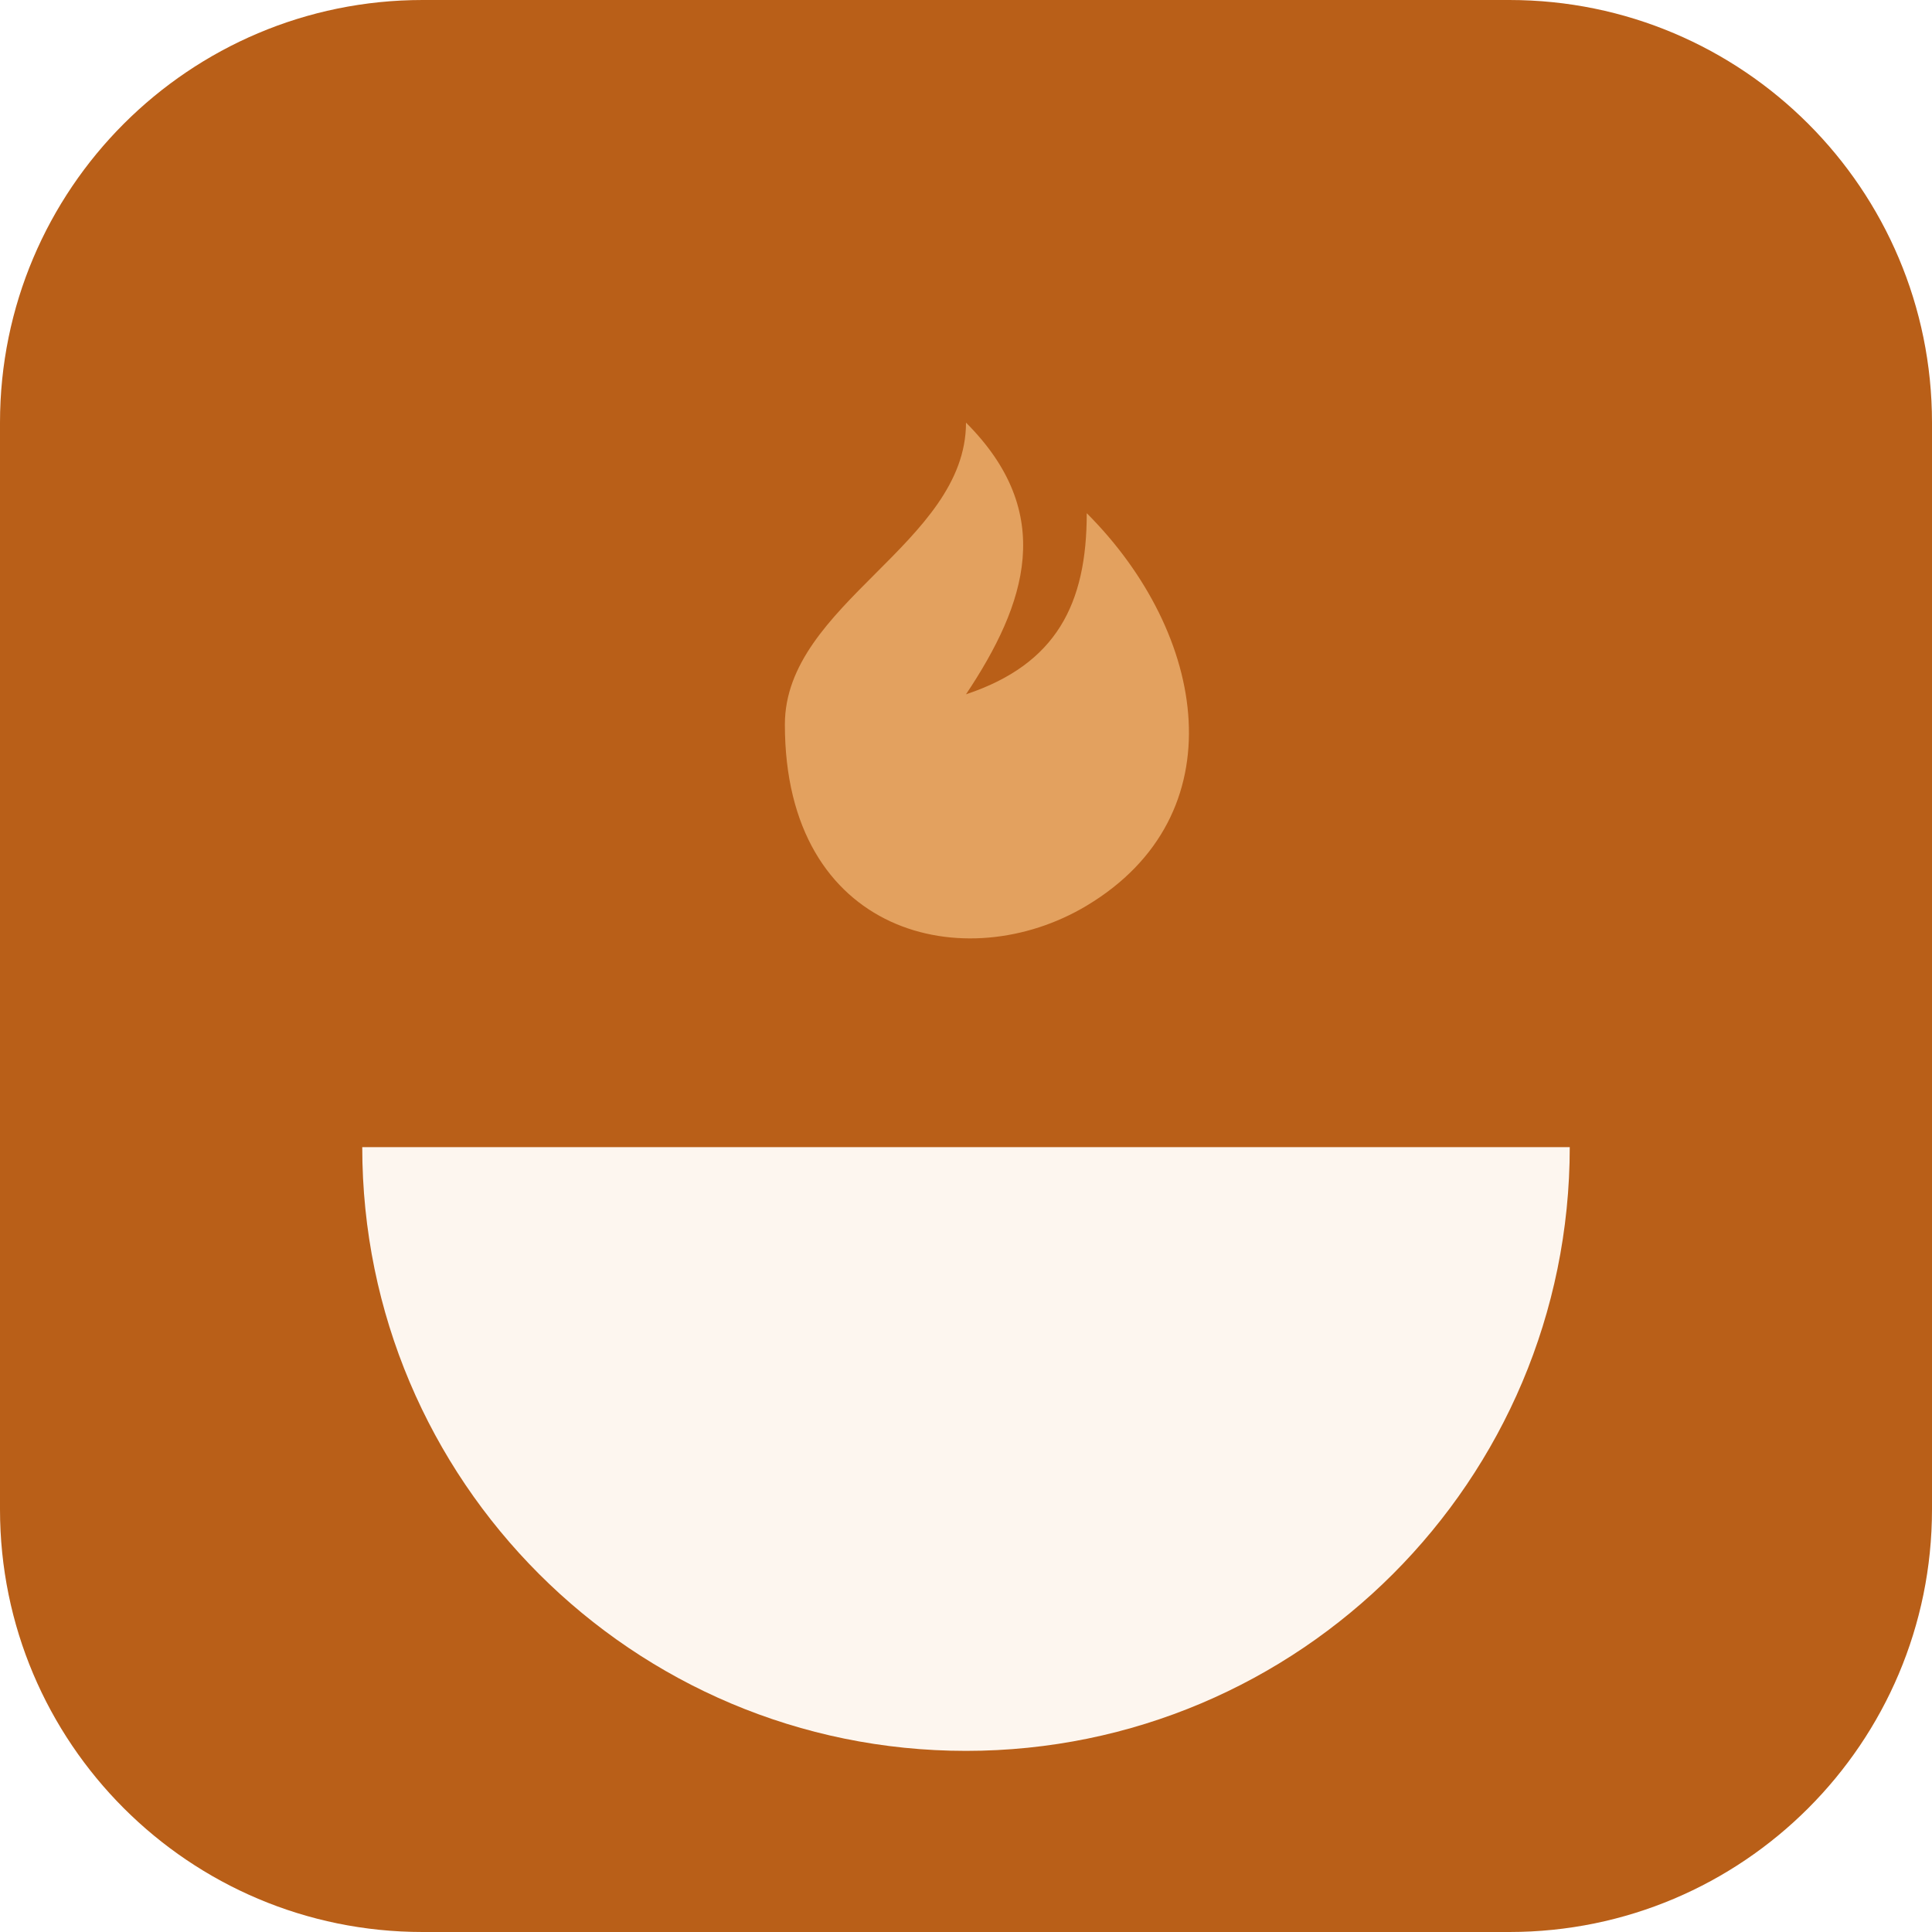
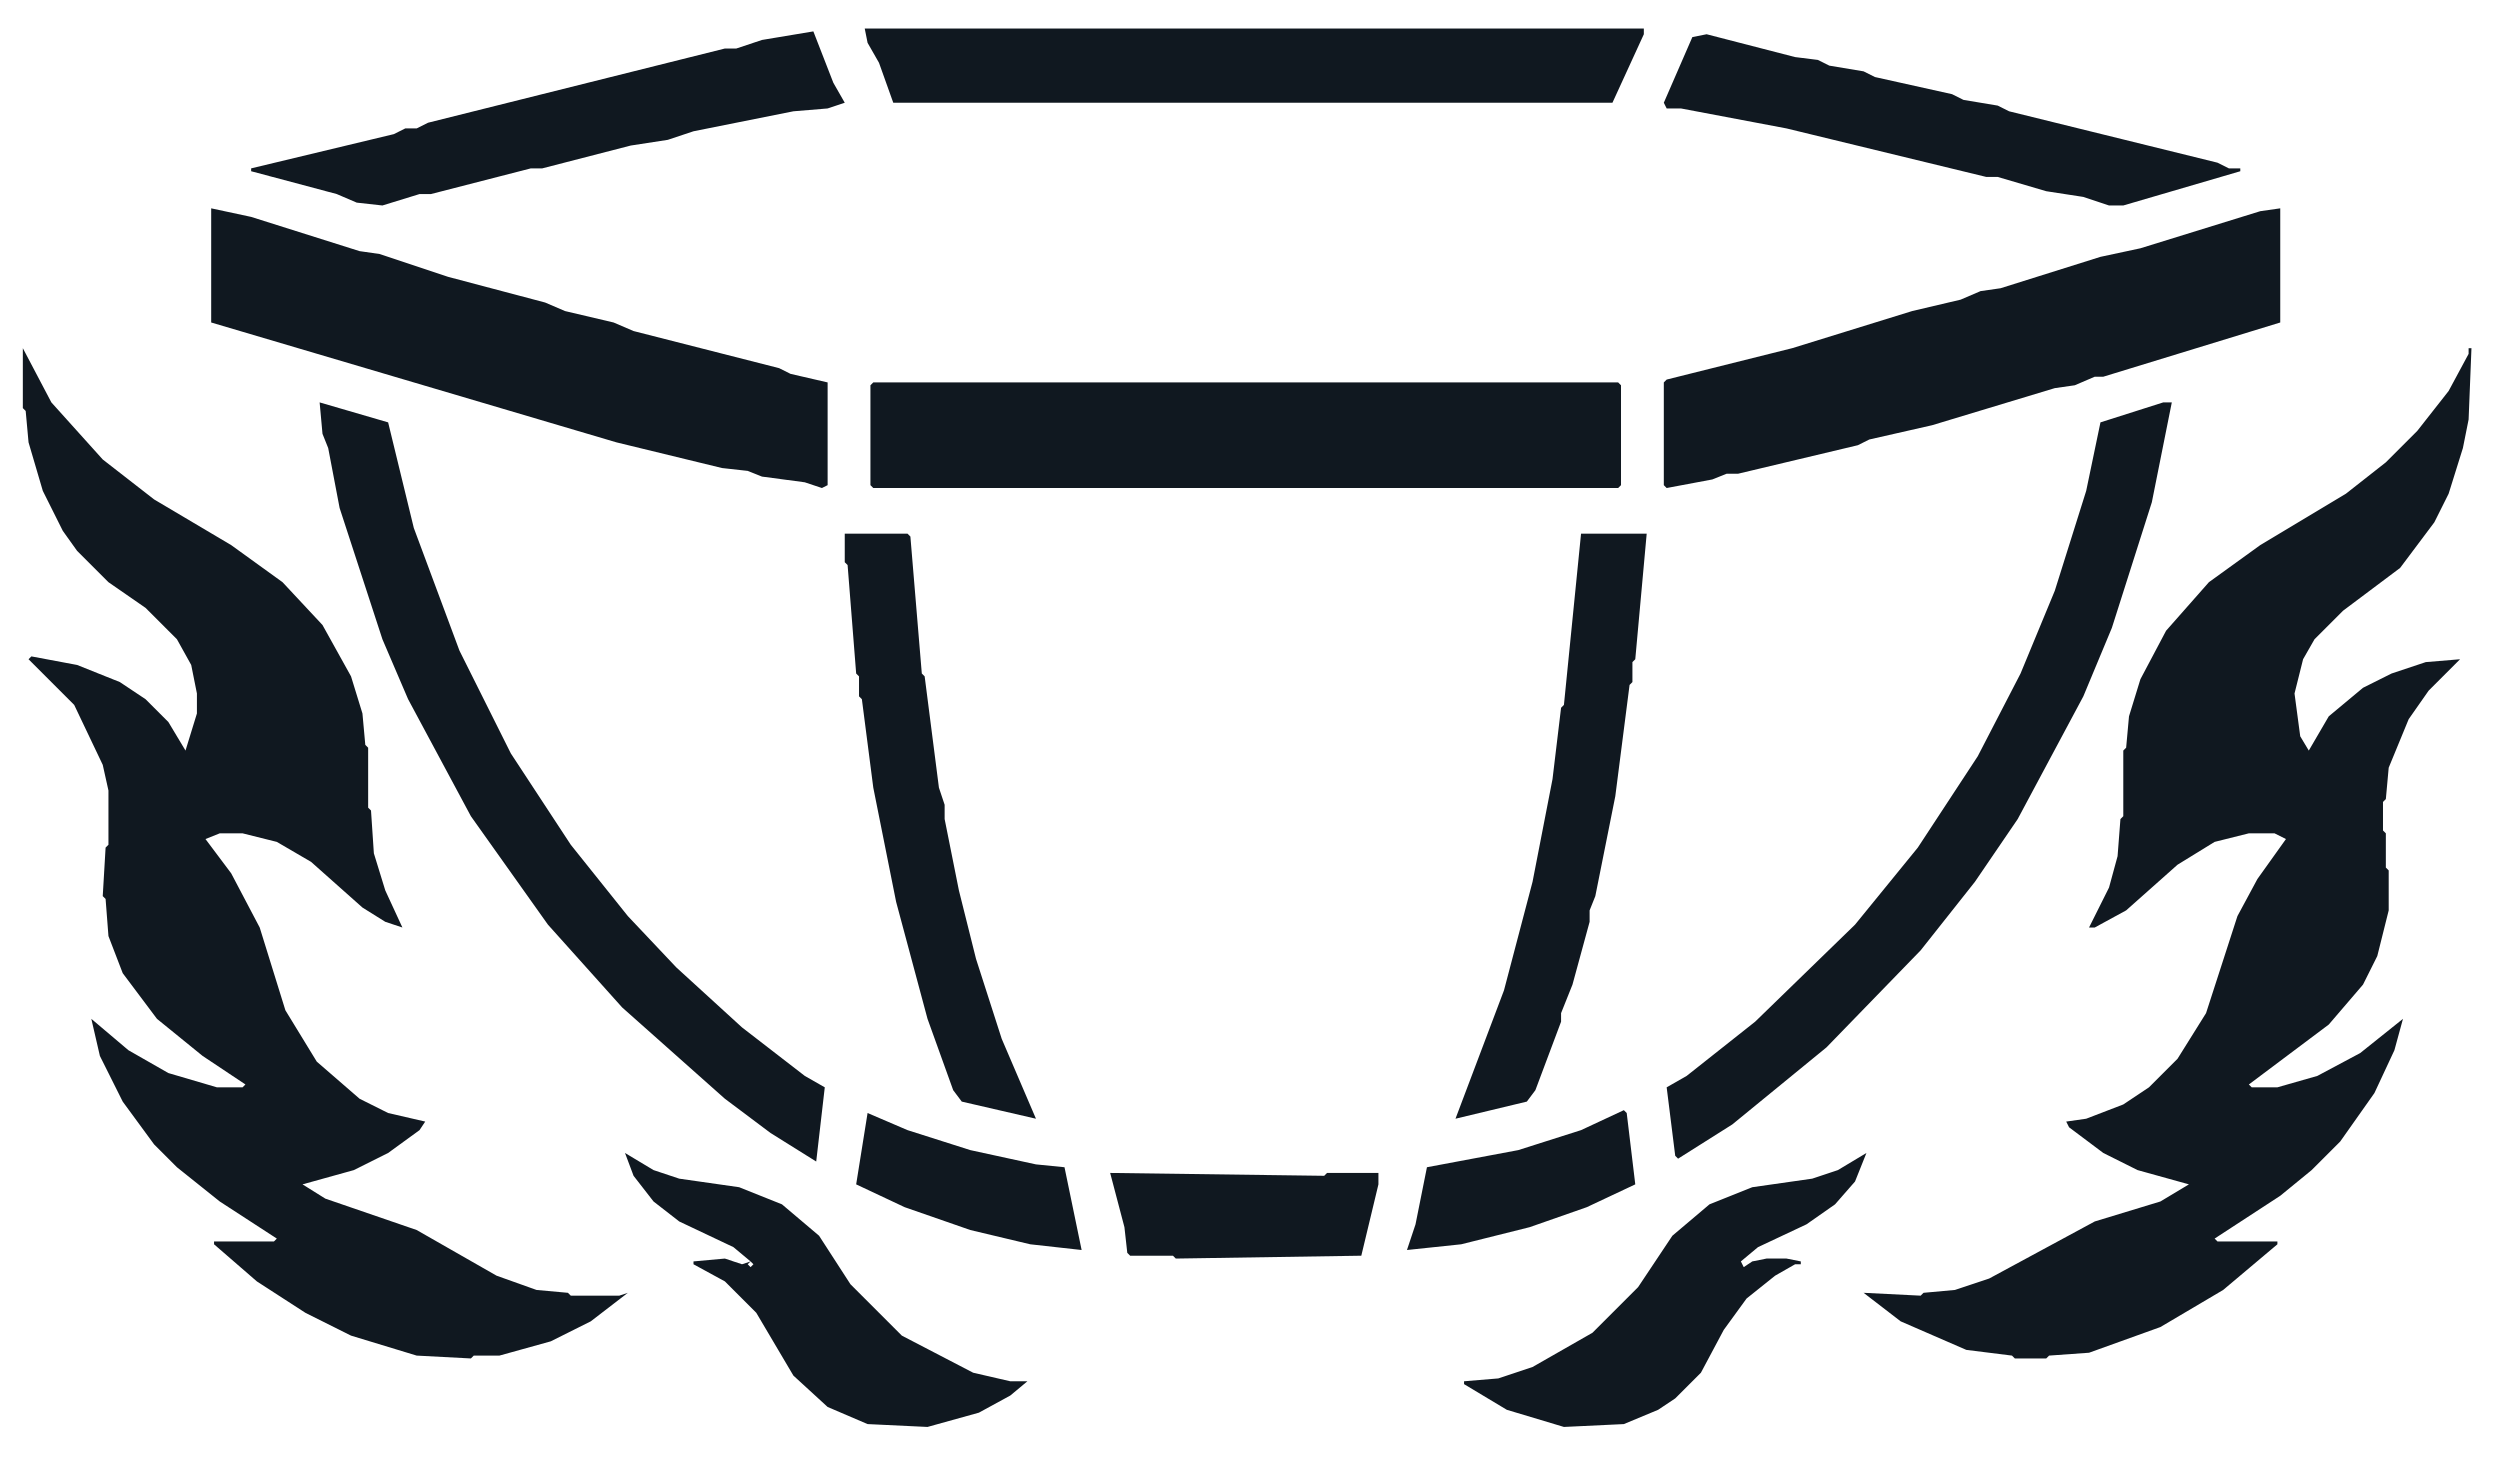
- <svg xmlns="http://www.w3.org/2000/svg" viewBox="0 0 32 32">
-   <rect width="32" height="32" rx="7" fill="#b95f18" />
-   <path d="M6 19h20a10 10 0 0 1-20 0Z" fill="#fdf6ef" />
-   <path d="M13 12c0-2 3-3 3-5 1.5 1.5 1 3 0 4.5 1.5-.5 2-1.5 2-3 2 2 2.5 5 0 6.5-2 1.2-5 .5-5-3Z" fill="#e3a15f" />
+ <svg xmlns="http://www.w3.org/2000/svg" viewBox="190 215 876 515" fill="#101820" fill-rule="evenodd">
+   <path d="M 894 992 L 893 993 L 893 1049 L 894 1050 L 902 1050 L 903 1049 L 904 1050 L 905 1049 L 905 1027 L 906 1026 L 933 1026 L 934 1027 L 934 1047 L 936 1050 L 945 1050 L 946 1049 L 946 992 L 935 992 L 934 993 L 934 1015 L 933 1016 L 906 1016 L 905 1015 L 905 992 Z M 769 992 L 769 1015 L 772 1023 L 777 1028 L 789 1032 L 797 1032 L 798 1031 L 808 1030 L 809 1031 L 809 1049 L 810 1050 L 820 1050 L 821 1049 L 821 992 L 809 992 L 809 1018 L 802 1021 L 797 1021 L 796 1022 L 788 1021 L 782 1016 L 781 1013 L 781 992 Z M 680 992 L 679 993 L 679 1049 L 680 1050 L 690 1050 L 692 1049 L 722 1012 L 723 1013 L 723 1049 L 724 1050 L 734 1050 L 735 1049 L 735 992 L 723 992 L 692 1031 L 691 1030 L 691 992 Z M 613 992 L 613 1049 L 614 1050 L 624 1050 L 656 1011 L 657 1012 L 657 1049 L 658 1050 L 668 1049 L 668 992 L 657 992 L 626 1030 L 625 1029 L 625 992 Z M 552 992 L 552 1015 L 555 1023 L 560 1028 L 572 1032 L 581 1032 L 591 1030 L 592 1031 L 592 1049 L 593 1050 L 604 1049 L 604 992 L 592 992 L 592 1017 L 588 1020 L 580 1022 L 570 1021 L 566 1018 L 564 1014 L 564 993 L 563 992 Z M 502 996 L 498 1000 L 495 1006 L 495 1017 L 498 1023 L 507 1029 L 493 1049 L 494 1050 L 495 1049 L 496 1050 L 498 1049 L 499 1050 L 505 1050 L 508 1048 L 520 1030 L 531 1030 L 532 1031 L 532 1049 L 533 1050 L 543 1050 L 544 1049 L 544 992 L 512 992 Z M 508 1006 L 514 1002 L 531 1002 L 532 1003 L 532 1020 L 531 1021 L 512 1020 L 508 1017 L 506 1012 Z M 839 996 L 835 1000 L 832 1007 L 843 1009 L 846 1005 L 851 1002 L 862 1002 L 865 1003 L 870 1008 L 871 1015 L 870 1016 L 868 1015 L 846 1015 L 835 1020 L 830 1028 L 830 1037 L 832 1042 L 838 1048 L 846 1051 L 858 1051 L 862 1050 L 870 1045 L 871 1050 L 882 1050 L 883 1049 L 883 1012 L 881 1004 L 878 999 L 873 995 L 863 991 L 851 991 L 844 993 Z M 842 1035 L 842 1029 L 847 1025 L 863 1024 L 871 1026 L 871 1031 L 869 1035 L 861 1040 L 850 1041 L 845 1039 Z M 475 994 L 467 991 L 455 991 L 449 993 L 442 999 L 441 998 L 441 992 L 430 992 L 430 1072 L 441 1072 L 441 1046 L 442 1045 L 451 1050 L 465 1051 L 470 1050 L 478 1046 L 485 1039 L 489 1031 L 490 1016 L 485 1003 Z M 460 1001 L 468 1003 L 471 1005 L 476 1011 L 478 1017 L 478 1026 L 474 1034 L 468 1039 L 461 1041 L 454 1040 L 450 1038 L 444 1032 L 441 1025 L 442 1013 L 446 1007 L 454 1002 L 459 1002 Z M 387 991 L 376 995 L 368 1002 L 363 1012 L 362 1027 L 366 1037 L 373 1045 L 380 1049 L 387 1051 L 398 1051 L 407 1048 L 416 1041 L 420 1035 L 422 1029 L 423 1017 L 422 1012 L 418 1004 L 409 995 L 399 991 Z M 384 1003 L 398 1002 L 404 1005 L 409 1011 L 411 1017 L 411 1025 L 408 1032 L 400 1039 L 397 1040 L 384 1039 L 377 1033 L 374 1026 L 375 1013 L 377 1009 Z M 362 970 L 308 970 L 307 971 L 307 1028 L 308 1029 L 307 1042 L 309 1050 L 319 1050 L 320 1049 L 320 982 L 321 981 L 362 981 Z M 689 973 L 691 977 L 698 983 L 704 985 L 712 985 L 722 981 L 726 976 L 728 969 L 727 968 L 718 968 L 717 971 L 711 976 L 706 976 L 702 974 L 699 971 L 698 968 L 689 968 Z M 609 781 L 606 782 L 592 797 L 586 807 L 583 817 L 583 831 L 585 840 L 592 859 L 607 890 L 611 905 L 610 918 L 605 933 L 623 915 L 629 905 L 632 894 L 632 886 L 631 885 L 630 875 L 620 849 L 611 831 L 605 813 L 604 799 L 605 798 L 606 788 Z M 711 780 L 697 793 L 692 800 L 688 808 L 686 818 L 687 831 L 691 845 L 707 879 L 714 900 L 714 913 L 708 932 L 720 921 L 728 911 L 733 902 L 736 890 L 735 878 L 730 862 L 715 830 L 708 809 L 708 794 L 712 781 Z M 871 773 L 877 774 L 883 780 L 885 786 L 885 795 L 886 796 L 886 889 L 891 905 L 898 916 L 910 927 L 921 933 L 939 938 L 961 938 L 976 934 L 988 927 L 996 920 L 1002 912 L 1008 900 L 1011 888 L 1011 793 L 1012 792 L 1012 785 L 1015 778 L 1020 774 L 1028 775 L 1032 779 L 1035 789 L 1035 917 L 1031 929 L 1028 932 L 1019 935 L 1020 936 L 1096 936 L 1097 935 L 1110 934 L 1117 932 L 1129 926 L 1139 917 L 1145 908 L 1148 899 L 1149 888 L 1148 887 L 1147 877 L 1142 867 L 1137 861 L 1129 855 L 1114 849 L 1109 849 L 1104 847 L 1114 841 L 1121 834 L 1127 824 L 1129 817 L 1129 803 L 1127 797 L 1122 788 L 1117 783 L 1105 776 L 1093 773 L 979 773 L 986 775 L 990 779 L 993 788 L 993 886 L 990 900 L 982 915 L 975 922 L 966 927 L 959 929 L 945 929 L 936 926 L 928 921 L 919 910 L 914 898 L 913 887 L 912 886 L 912 791 L 913 790 L 913 785 L 916 778 L 919 775 L 926 773 Z M 1063 855 L 1093 855 L 1103 858 L 1109 862 L 1116 870 L 1121 884 L 1121 899 L 1116 912 L 1105 923 L 1095 927 L 1090 927 L 1089 928 L 1072 928 L 1068 927 L 1064 924 L 1062 916 L 1062 856 Z M 1067 779 L 1082 780 L 1091 784 L 1099 792 L 1103 802 L 1104 818 L 1102 827 L 1097 836 L 1090 843 L 1081 847 L 1069 847 L 1068 848 L 1063 848 L 1062 847 L 1062 781 Z M 110 773 L 117 775 L 122 780 L 125 792 L 125 917 L 122 928 L 117 933 L 110 935 L 111 936 L 167 936 L 165 934 L 160 933 L 156 929 L 153 921 L 153 857 L 154 856 L 229 856 L 230 857 L 230 917 L 229 918 L 229 923 L 227 928 L 222 933 L 215 935 L 215 936 L 273 936 L 273 935 L 266 933 L 261 928 L 258 919 L 258 790 L 261 780 L 266 775 L 273 773 L 215 773 L 222 775 L 227 780 L 230 790 L 230 843 L 237 847 L 236 848 L 154 848 L 153 847 L 153 788 L 157 778 L 162 774 L 168 773 Z M 746 772 L 743 781 L 740 812 L 741 812 L 752 793 L 761 784 L 768 781 L 789 781 L 790 782 L 790 914 L 789 915 L 789 921 L 786 928 L 782 932 L 776 934 L 774 936 L 835 936 L 835 935 L 829 934 L 822 928 L 819 919 L 819 787 L 818 782 L 819 781 L 841 781 L 846 783 L 857 793 L 869 813 L 864 772 L 862 773 L 747 773 Z M 447 772 L 445 777 L 445 785 L 444 786 L 444 794 L 443 795 L 441 813 L 453 793 L 461 785 L 470 781 L 490 781 L 492 783 L 491 786 L 491 918 L 487 929 L 484 932 L 475 935 L 475 936 L 536 936 L 536 935 L 527 932 L 524 929 L 520 917 L 520 782 L 521 781 L 542 781 L 549 784 L 559 794 L 570 813 L 570 804 L 569 803 L 566 773 L 565 772 L 564 773 L 450 773 Z M 345 771 L 332 774 L 315 782 L 305 789 L 291 804 L 280 824 L 275 842 L 275 867 L 276 868 L 276 873 L 280 886 L 286 898 L 292 907 L 309 923 L 325 932 L 341 937 L 346 937 L 347 938 L 373 938 L 391 933 L 405 926 L 418 916 L 430 902 L 438 888 L 443 872 L 444 860 L 445 859 L 444 840 L 440 825 L 432 809 L 423 797 L 409 785 L 392 776 L 379 772 L 367 771 L 366 770 Z M 354 778 L 362 778 L 375 781 L 389 789 L 398 798 L 406 810 L 411 821 L 417 847 L 417 866 L 416 867 L 415 879 L 409 897 L 404 906 L 387 923 L 379 927 L 367 930 L 356 930 L 344 927 L 333 921 L 322 911 L 313 897 L 308 885 L 303 860 L 304 833 L 306 824 L 313 806 L 320 796 L 328 788 L 343 780 L 353 779 Z M 663 758 L 661 758 L 655 763 L 641 778 L 632 794 L 629 806 L 629 820 L 631 830 L 637 848 L 656 890 L 662 910 L 662 915 L 663 916 L 662 930 L 660 939 L 655 952 L 661 948 L 674 935 L 680 927 L 688 912 L 690 904 L 690 890 L 687 876 L 679 854 L 666 826 L 657 797 L 658 772 L 661 761 Z M 579 626 L 584 645 L 585 654 L 586 655 L 601 655 L 602 656 L 667 655 L 673 630 L 673 626 L 655 626 L 654 627 Z M 844 619 L 834 625 L 825 628 L 804 631 L 789 637 L 776 648 L 764 666 L 748 682 L 727 694 L 715 698 L 703 699 L 703 700 L 718 709 L 738 715 L 759 714 L 771 709 L 777 705 L 786 696 L 794 681 L 802 670 L 812 662 L 819 658 L 821 658 L 821 657 L 816 656 L 809 656 L 804 657 L 801 659 L 800 657 L 806 652 L 823 644 L 833 637 L 840 629 Z M 409 619 L 412 627 L 419 636 L 428 643 L 447 652 L 453 657 L 450 658 L 444 656 L 433 657 L 433 658 L 444 664 L 455 675 L 468 697 L 480 708 L 494 714 L 515 715 L 533 710 L 544 704 L 550 699 L 544 699 L 531 696 L 506 683 L 488 665 L 477 648 L 464 637 L 449 631 L 428 628 L 419 625 Z M 452 658 L 453 657 L 454 658 L 453 659 Z M 494 605 L 490 630 L 507 638 L 530 646 L 551 651 L 569 653 L 563 624 L 553 623 L 530 618 L 508 611 Z M 760 605 L 759 604 L 744 611 L 722 618 L 690 624 L 686 644 L 683 653 L 702 651 L 726 645 L 746 638 L 763 630 Z M 767 402 L 744 402 L 738 462 L 737 463 L 734 488 L 727 524 L 717 562 L 700 607 L 725 601 L 728 597 L 737 573 L 737 570 L 741 560 L 747 538 L 747 534 L 749 529 L 756 494 L 761 455 L 762 454 L 762 447 L 763 446 Z M 486 402 L 486 412 L 487 413 L 490 451 L 491 452 L 491 459 L 492 460 L 496 491 L 504 531 L 515 572 L 524 597 L 527 601 L 553 607 L 541 579 L 532 551 L 526 527 L 521 502 L 521 497 L 519 491 L 514 452 L 513 451 L 509 403 L 508 402 Z M 951 356 L 948 356 L 926 363 L 921 387 L 910 422 L 898 451 L 883 480 L 862 512 L 840 539 L 805 573 L 781 592 L 774 596 L 777 620 L 778 621 L 797 609 L 830 582 L 863 548 L 882 524 L 897 502 L 920 459 L 930 435 L 944 391 Z M 302 356 L 303 367 L 305 372 L 309 393 L 324 439 L 333 460 L 355 501 L 382 539 L 408 568 L 444 600 L 460 612 L 476 622 L 479 596 L 472 592 L 450 575 L 427 554 L 410 536 L 390 511 L 369 479 L 351 443 L 335 400 L 326 363 Z M 495 350 L 495 385 L 496 386 L 757 386 L 758 385 L 758 350 L 757 349 L 496 349 Z M 1056 337 L 1055 337 L 1055 339 L 1048 352 L 1037 366 L 1026 377 L 1012 388 L 982 406 L 964 419 L 949 436 L 940 453 L 936 466 L 935 477 L 934 478 L 934 501 L 933 502 L 932 515 L 929 526 L 922 540 L 924 540 L 935 534 L 953 518 L 966 510 L 978 507 L 987 507 L 991 509 L 981 523 L 974 536 L 963 570 L 953 586 L 943 596 L 934 602 L 921 607 L 914 608 L 915 610 L 927 619 L 939 625 L 957 630 L 947 636 L 924 643 L 887 663 L 875 667 L 864 668 L 863 669 L 843 668 L 856 678 L 879 688 L 895 690 L 896 691 L 907 691 L 908 690 L 922 689 L 947 680 L 969 667 L 988 651 L 988 650 L 967 650 L 966 649 L 989 634 L 1000 625 L 1010 615 L 1022 598 L 1029 583 L 1032 572 L 1017 584 L 1002 592 L 988 596 L 979 596 L 978 595 L 1006 574 L 1018 560 L 1023 550 L 1027 534 L 1027 520 L 1026 519 L 1026 507 L 1025 506 L 1025 496 L 1026 495 L 1027 484 L 1034 467 L 1041 457 L 1053 445 L 1052 446 L 1040 447 L 1028 451 L 1018 456 L 1006 466 L 999 478 L 996 473 L 994 458 L 997 446 L 1001 439 L 1011 429 L 1031 414 L 1043 398 L 1048 388 L 1053 372 L 1055 362 Z M 198 337 L 198 358 L 199 359 L 200 370 L 205 387 L 212 401 L 217 408 L 228 419 L 241 428 L 252 439 L 257 448 L 259 458 L 259 465 L 255 478 L 249 468 L 241 460 L 232 454 L 217 448 L 201 445 L 200 446 L 216 462 L 226 483 L 228 492 L 228 511 L 227 512 L 226 529 L 227 530 L 228 543 L 233 556 L 245 572 L 261 585 L 276 595 L 275 596 L 266 596 L 249 591 L 235 583 L 222 572 L 225 585 L 233 601 L 244 616 L 252 624 L 267 636 L 287 649 L 286 650 L 265 650 L 265 651 L 280 664 L 297 675 L 313 683 L 336 690 L 355 691 L 356 690 L 365 690 L 383 685 L 397 678 L 410 668 L 407 669 L 390 669 L 389 668 L 378 667 L 364 662 L 336 646 L 304 635 L 296 630 L 314 625 L 326 619 L 337 611 L 339 608 L 326 605 L 316 600 L 301 587 L 290 569 L 281 540 L 271 521 L 262 509 L 267 507 L 275 507 L 287 510 L 299 517 L 317 533 L 325 538 L 331 540 L 325 527 L 321 514 L 320 499 L 319 498 L 319 477 L 318 476 L 317 465 L 313 452 L 303 434 L 289 419 L 271 406 L 244 390 L 226 376 L 208 356 Z M 989 288 L 982 289 L 940 302 L 926 305 L 891 316 L 884 317 L 877 320 L 860 324 L 818 337 L 774 348 L 773 349 L 773 385 L 774 386 L 790 383 L 795 381 L 799 381 L 841 371 L 845 369 L 867 364 L 910 351 L 917 350 L 924 347 L 927 347 L 989 328 Z M 264 288 L 264 328 L 406 370 L 443 379 L 452 380 L 457 382 L 472 384 L 478 386 L 480 385 L 480 349 L 467 346 L 463 344 L 412 331 L 405 328 L 388 324 L 381 321 L 347 312 L 323 304 L 316 303 L 278 291 Z M 773 251 L 774 253 L 779 253 L 816 260 L 886 277 L 890 277 L 907 282 L 920 284 L 929 287 L 934 287 L 975 275 L 975 274 L 971 274 L 967 272 L 894 254 L 890 252 L 878 250 L 874 248 L 847 242 L 843 240 L 831 238 L 827 236 L 819 235 L 788 227 L 783 228 Z M 486 251 L 482 244 L 475 226 L 457 229 L 448 232 L 444 232 L 340 258 L 336 260 L 332 260 L 328 262 L 278 274 L 278 275 L 308 283 L 315 286 L 324 287 L 337 283 L 341 283 L 376 274 L 380 274 L 411 266 L 424 264 L 433 261 L 468 254 L 480 253 Z M 493 225 L 494 230 L 498 237 L 503 251 L 755 251 L 766 227 L 766 225 Z" />
</svg>
